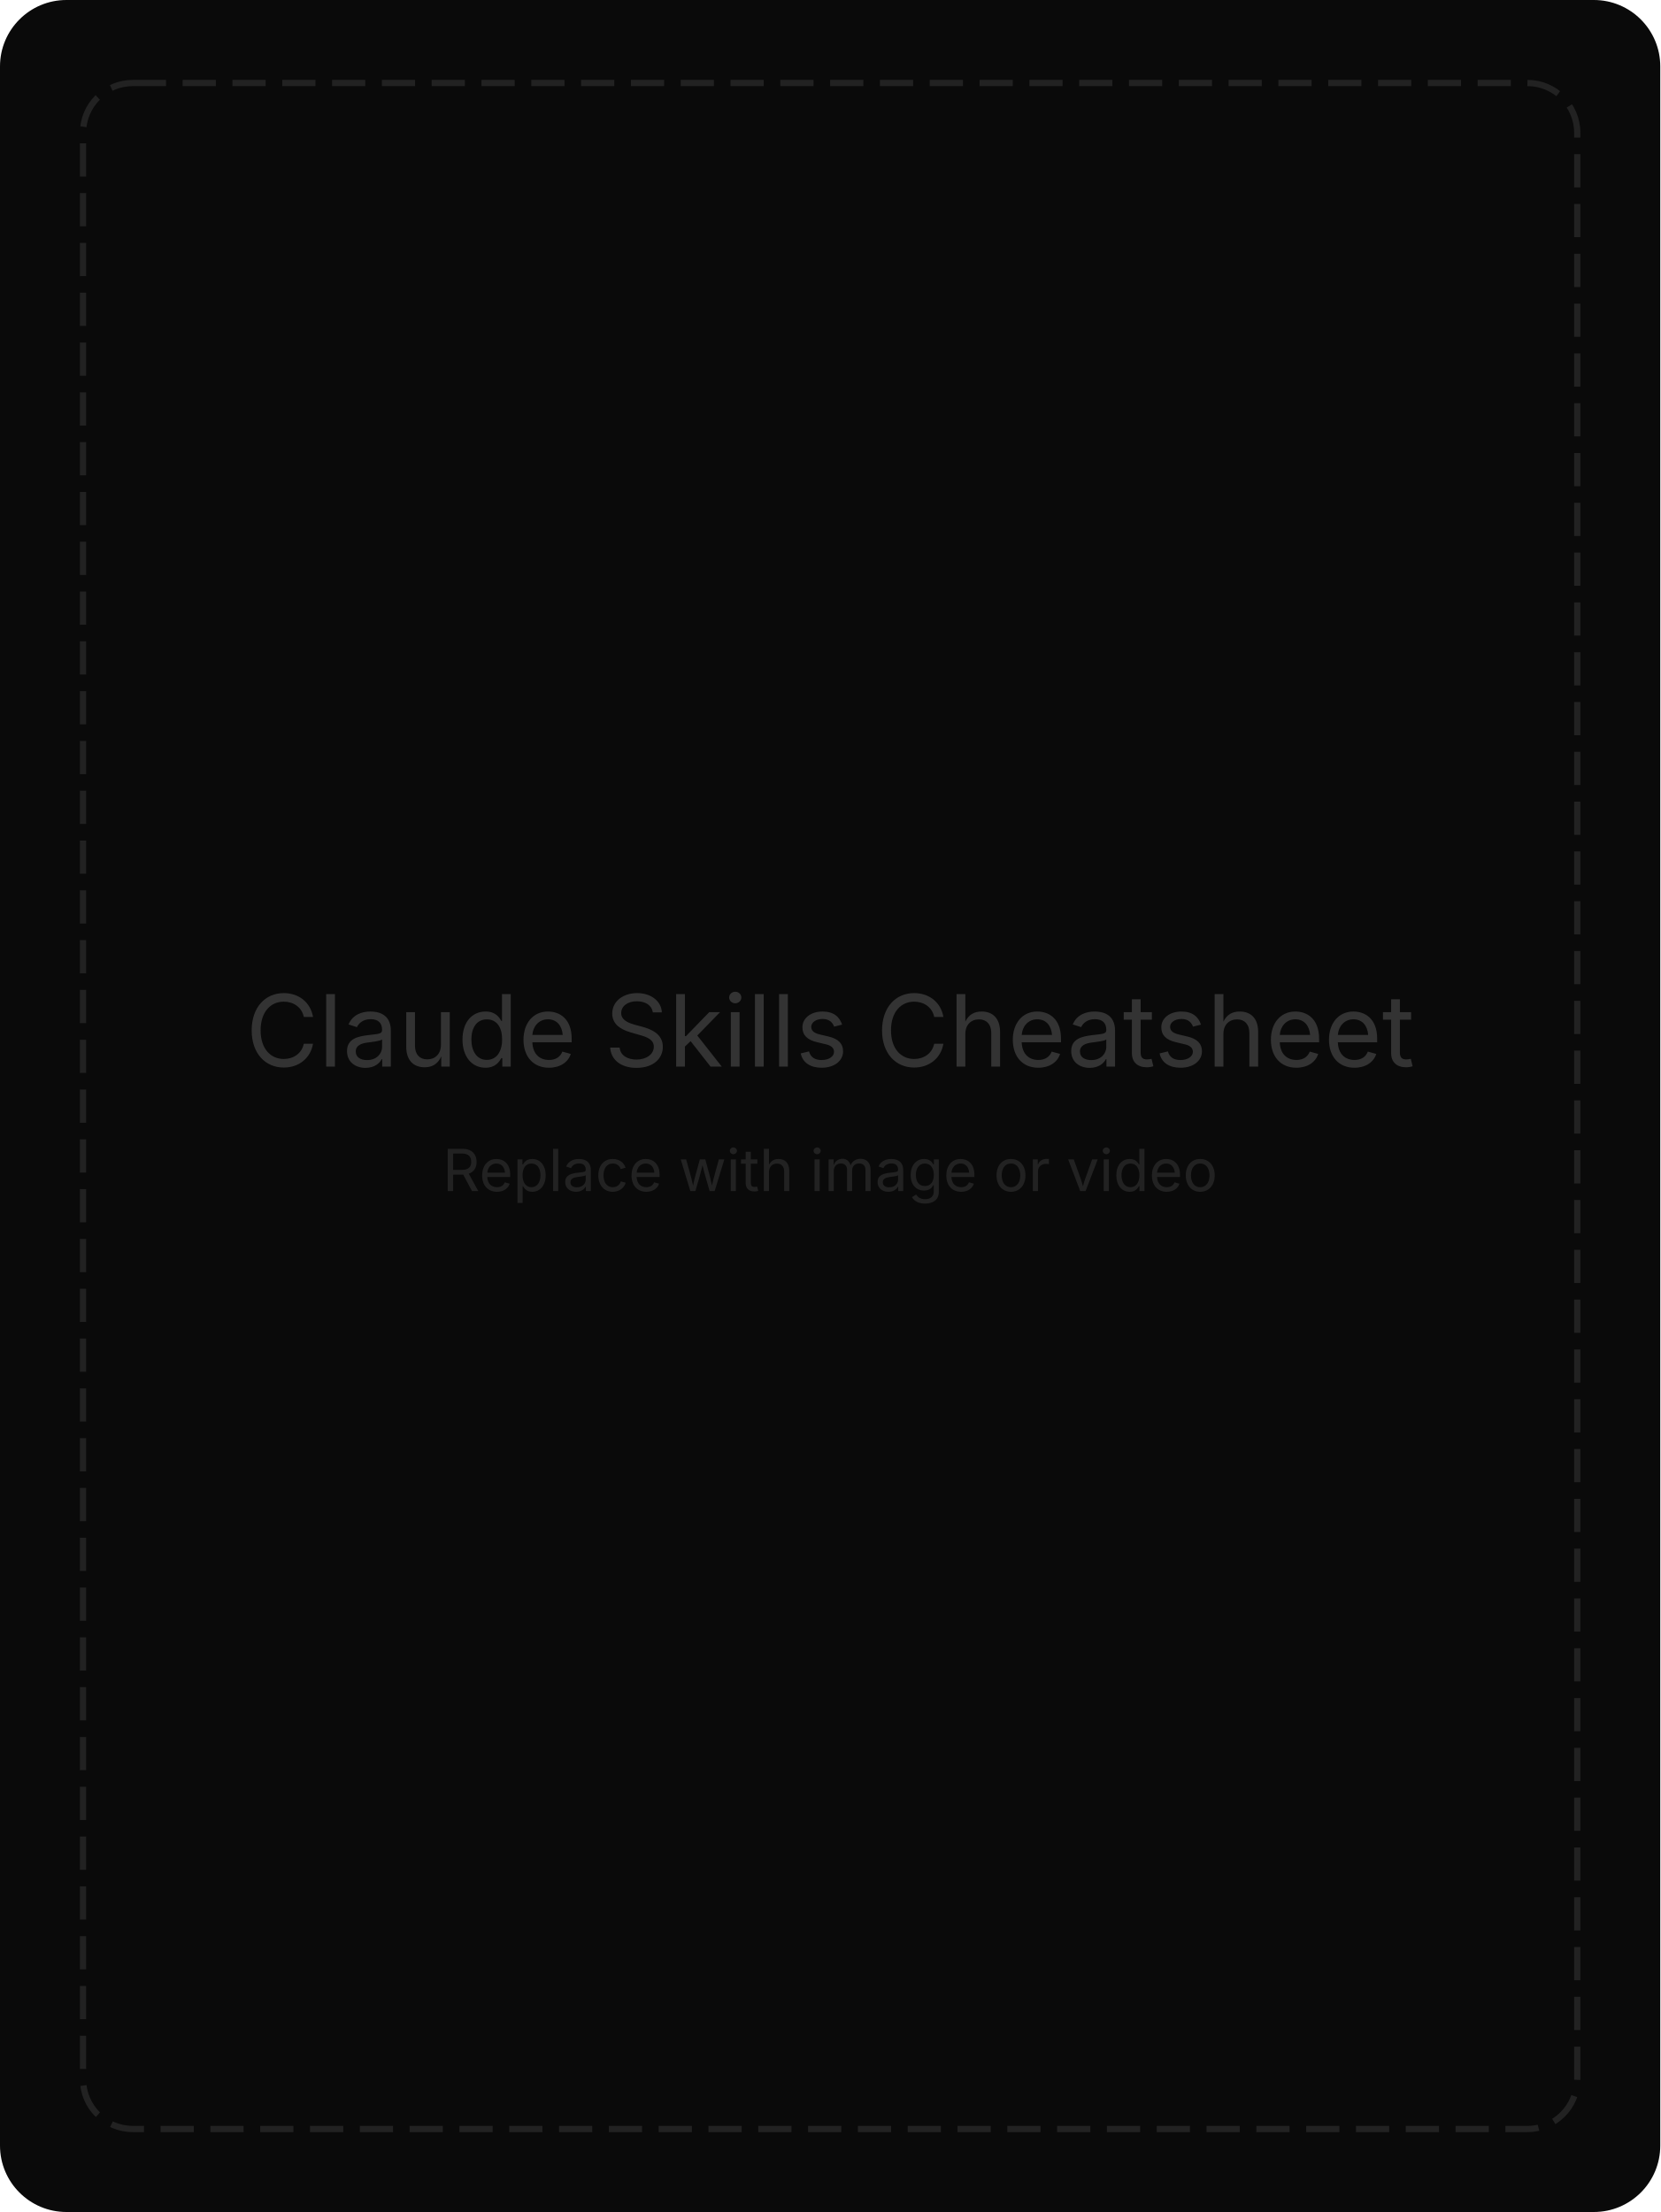
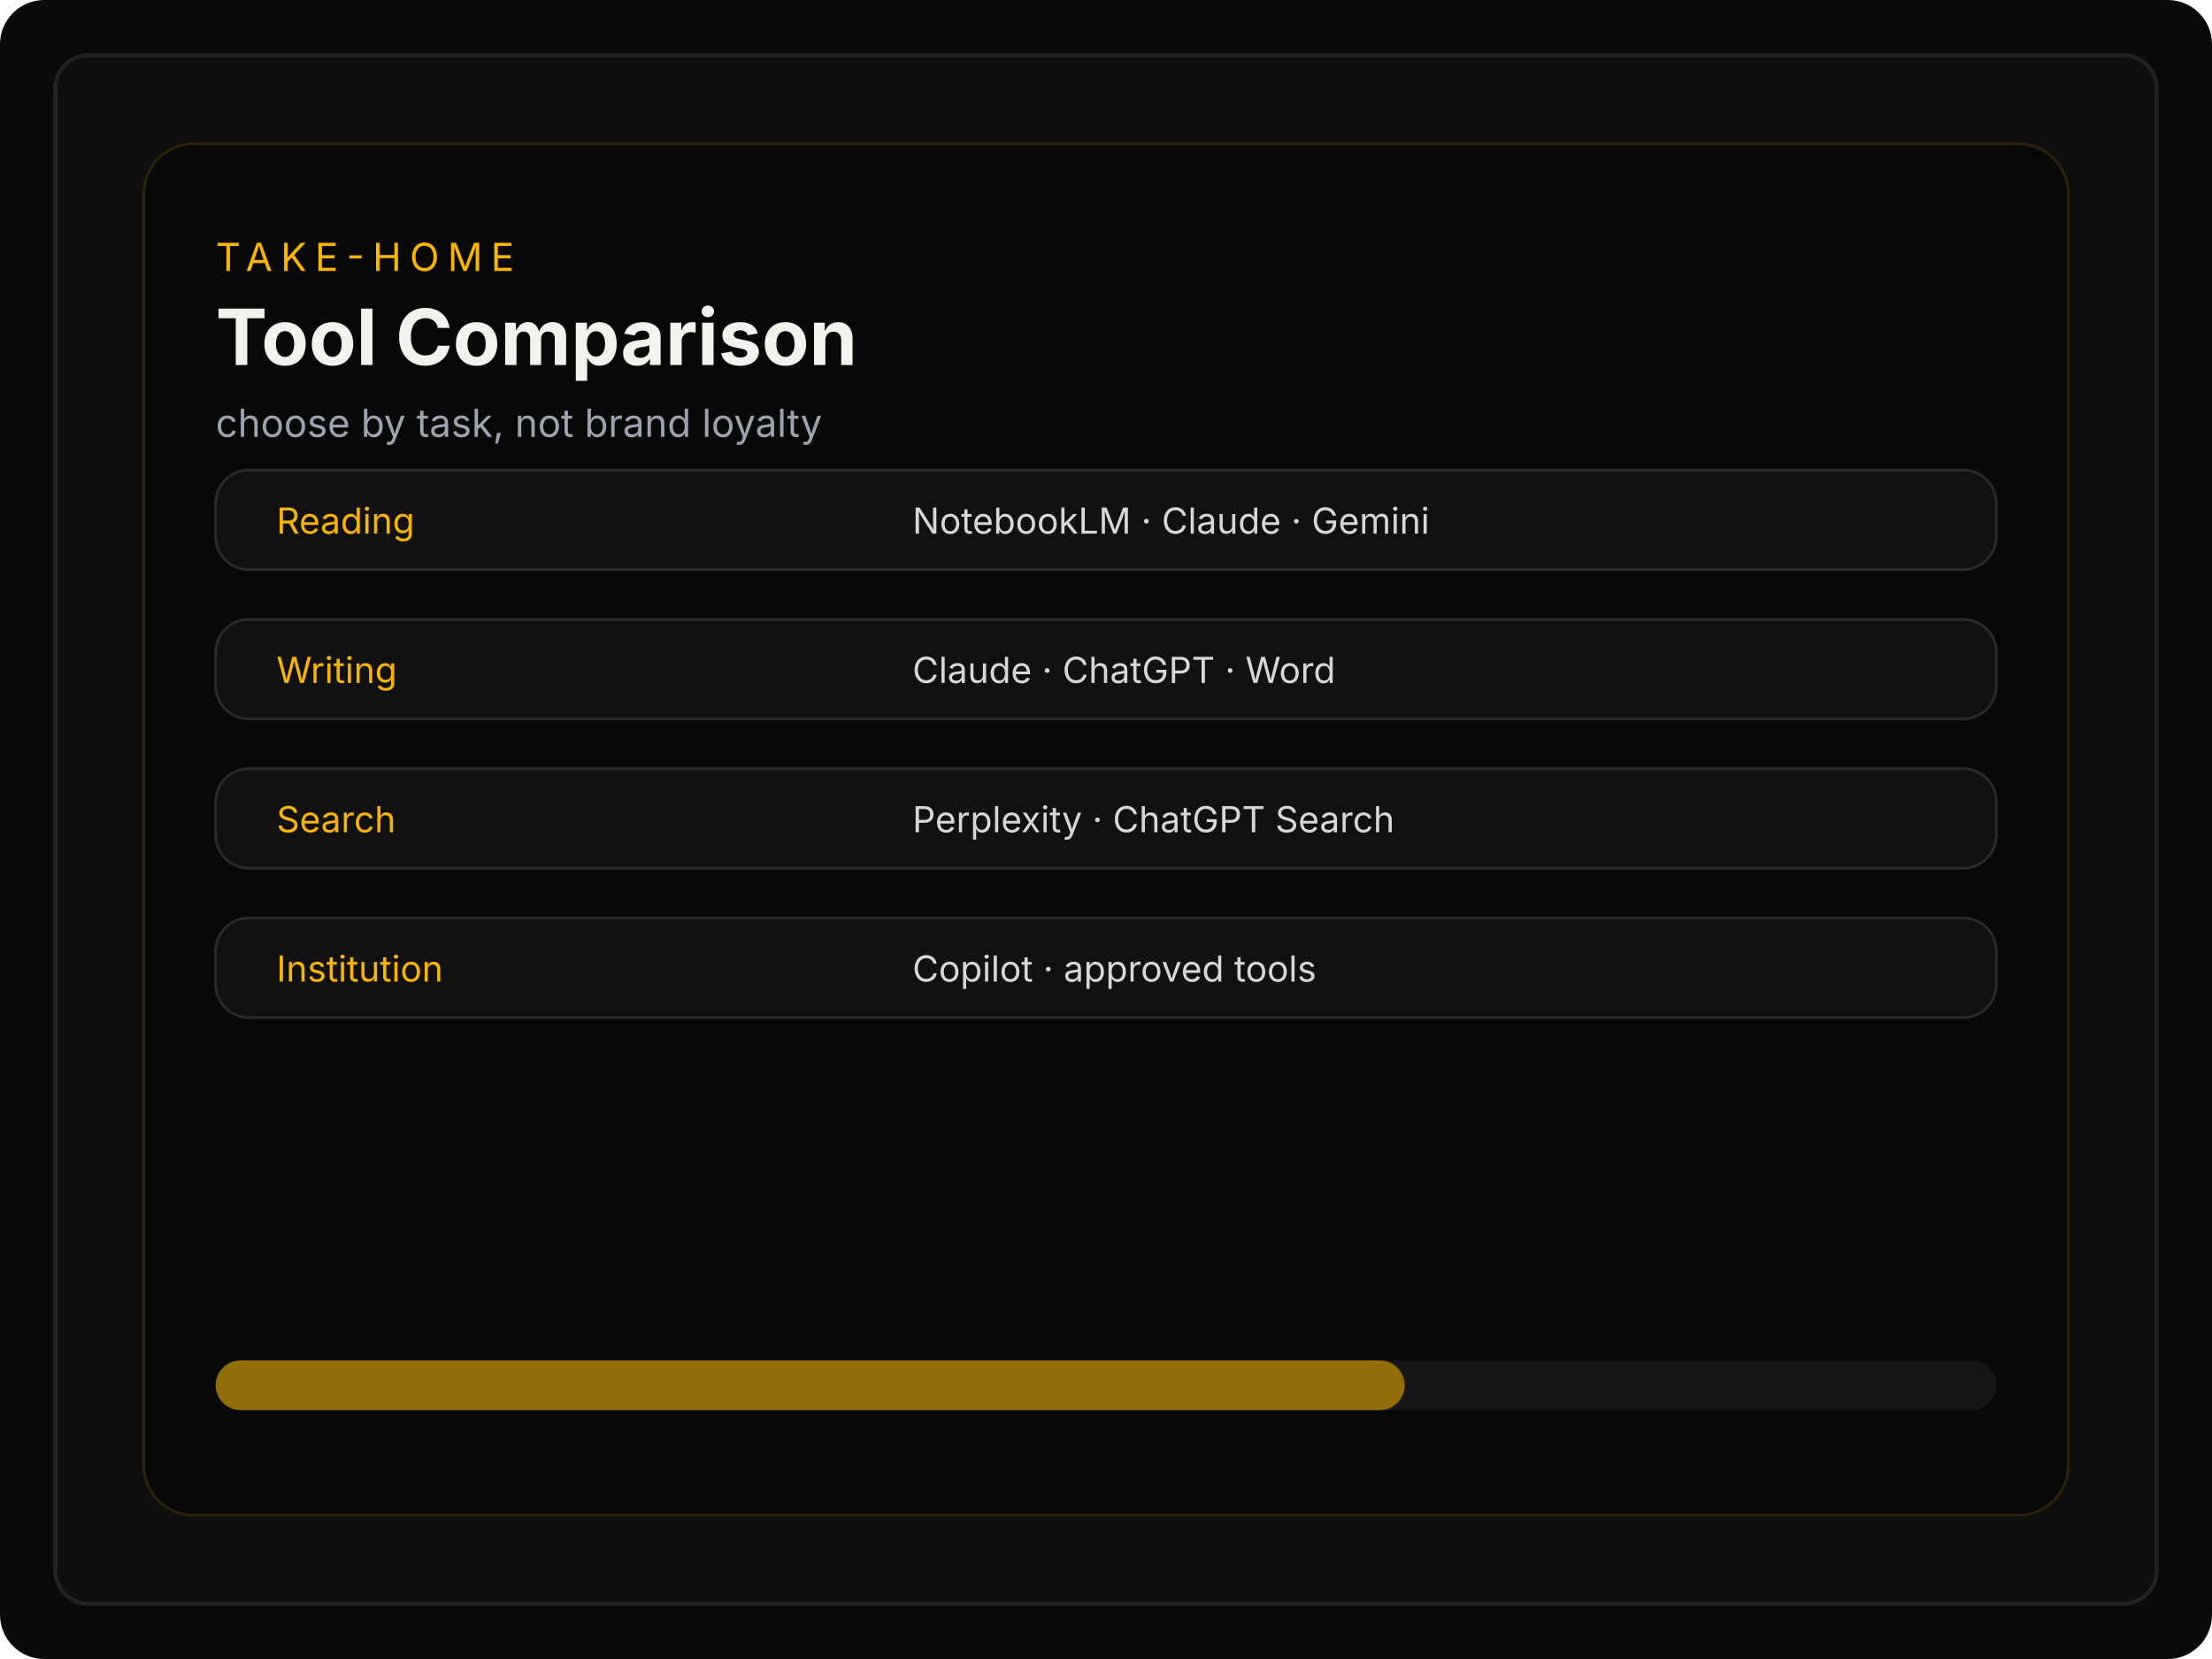
- <svg xmlns="http://www.w3.org/2000/svg" width="400" height="533" viewBox="0 0 400 533">
-   <rect width="400" height="533" rx="16" fill="#0a0a0a" />
-   <rect x="20" y="20" width="360" height="493" rx="12" fill="none" stroke="#222" stroke-width="1.5" stroke-dasharray="8 4" />
-   <text x="200" y="257" text-anchor="middle" font-family="Inter, system-ui, sans-serif" font-size="24" fill="#333">Claude Skills Cheatsheet</text>
-   <text x="200" y="287" text-anchor="middle" font-family="Inter, system-ui, sans-serif" font-size="14" fill="#222">Replace with image or video</text>
+ <svg xmlns="http://www.w3.org/2000/svg" width="800" height="600" viewBox="0 0 800 600" role="img" aria-labelledby="title desc">
+   <style>text{font-family:Inter,-apple-system,BlinkMacSystemFont,'Segoe UI',sans-serif}.row{animation:fade 5s ease-in-out infinite}.r1{animation-delay:.35s}.r2{animation-delay:.7s}.r3{animation-delay:1.05s}.r4{animation-delay:1.4s}@keyframes fade{0%,100%{opacity:.65;transform:translateX(0)}50%{opacity:1;transform:translateX(8px)}}@media (prefers-reduced-motion:reduce){*{animation:none!important}}</style>
+   <rect width="800" height="600" rx="16" fill="#0a0a0a" />
+   <rect x="20" y="20" width="760" height="560" rx="12" fill="#0f0f0f" stroke="#222" stroke-width="1.5" />
+   <rect x="52" y="52" width="696" height="496" rx="18" fill="#080808" stroke="#2c2209" />
+   <text x="78" y="98" font-size="14" fill="#f7b500" letter-spacing="3">TAKE-HOME</text>
+   <text x="78" y="132" font-size="28" font-weight="700" fill="#f2f1ec">Tool Comparison</text>
+   <text x="78" y="158" font-size="14" fill="#9ca3af">choose by task, not brand loyalty</text>
+   <g class="row r0">
+     <rect x="78" y="170" width="644" height="36" rx="12" fill="#111" stroke="#2a2a2a" />
+     <text x="100" y="193" font-size="13" fill="#f7b500">Reading</text>
+     <text x="330" y="193" font-size="13" fill="#d7d7d7">NotebookLM · Claude · Gemini</text>
+   </g>
+   <g class="row r1">
+     <rect x="78" y="224" width="644" height="36" rx="12" fill="#111" stroke="#2a2a2a" />
+     <text x="100" y="247" font-size="13" fill="#f7b500">Writing</text>
+     <text x="330" y="247" font-size="13" fill="#d7d7d7">Claude · ChatGPT · Word</text>
+   </g>
+   <g class="row r2">
+     <rect x="78" y="278" width="644" height="36" rx="12" fill="#111" stroke="#2a2a2a" />
+     <text x="100" y="301" font-size="13" fill="#f7b500">Search</text>
+     <text x="330" y="301" font-size="13" fill="#d7d7d7">Perplexity · ChatGPT Search</text>
+   </g>
+   <g class="row r3">
+     <rect x="78" y="332" width="644" height="36" rx="12" fill="#111" stroke="#2a2a2a" />
+     <text x="100" y="355" font-size="13" fill="#f7b500">Institution</text>
+     <text x="330" y="355" font-size="13" fill="#d7d7d7">Copilot · approved tools</text>
+   </g>
+   <rect x="78" y="492" width="644" height="18" rx="9" fill="#171717" />
+   <rect class="progress" x="78" y="492" width="430" height="18" rx="9" fill="#f7b500" opacity=".55">
+     <animate attributeName="width" values="120;560;430;120" dur="6s" repeatCount="indefinite" />
+   </rect>
</svg>
